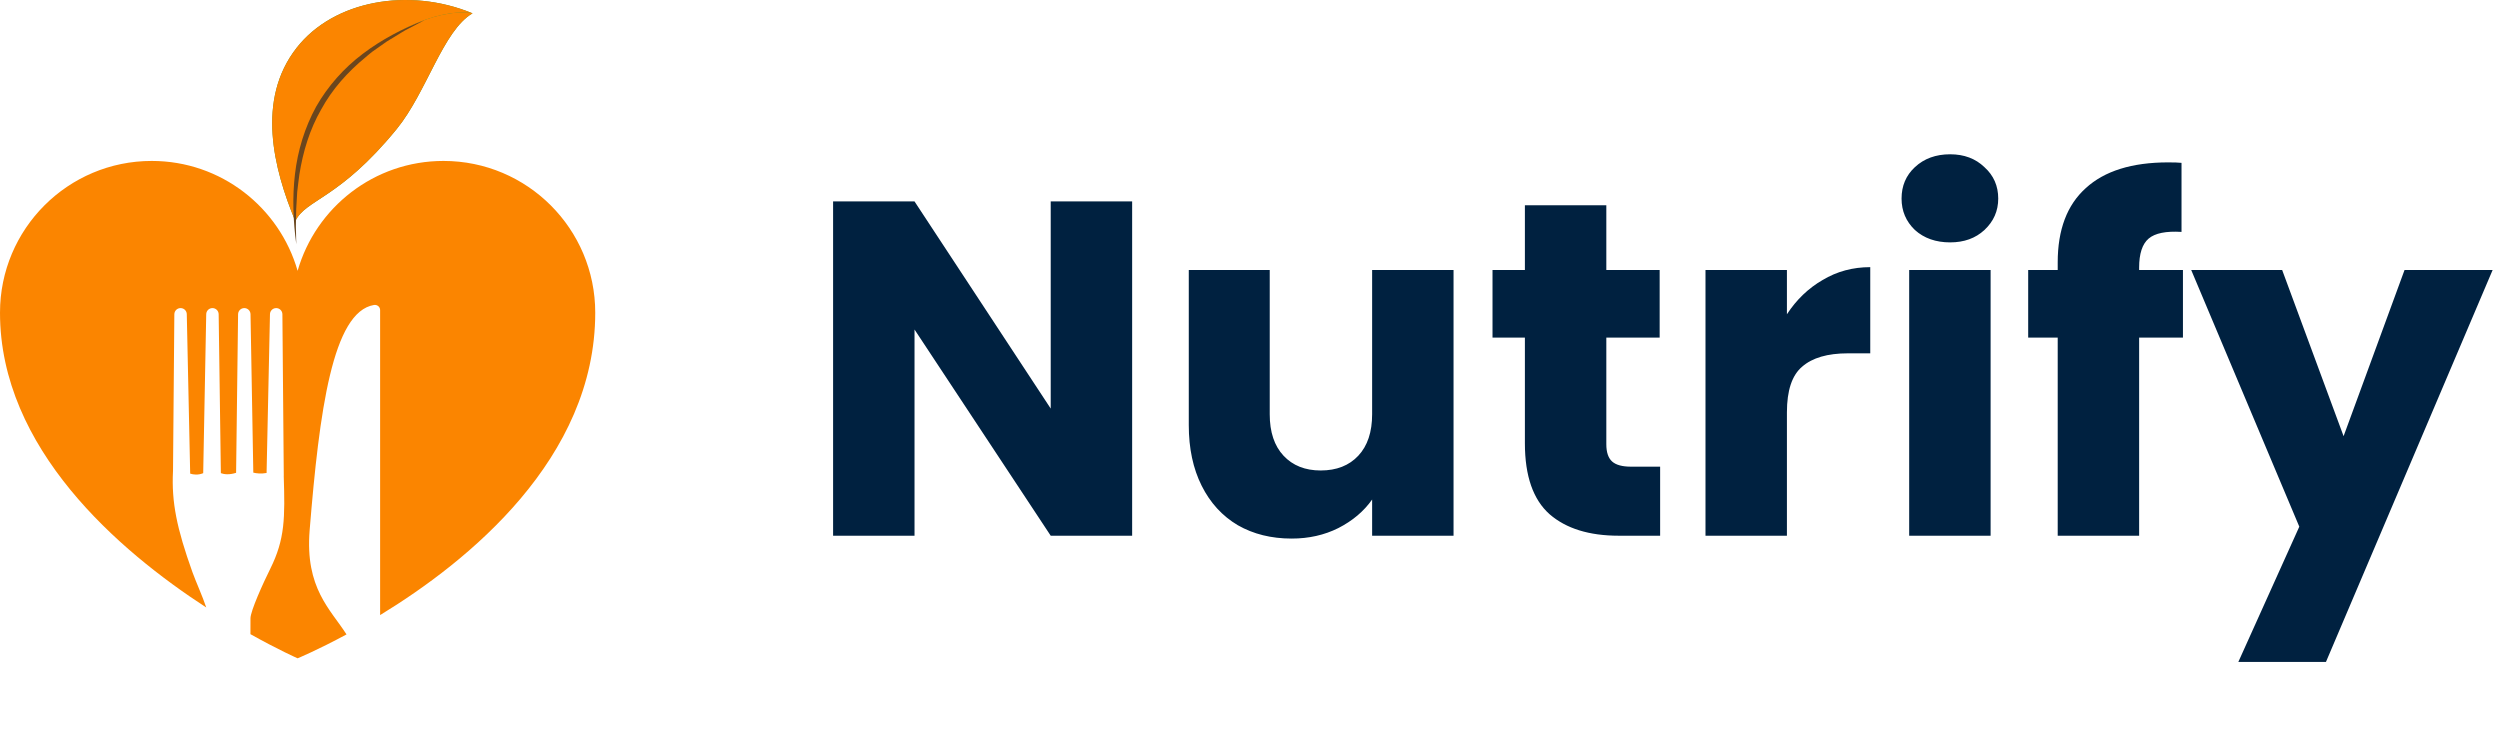
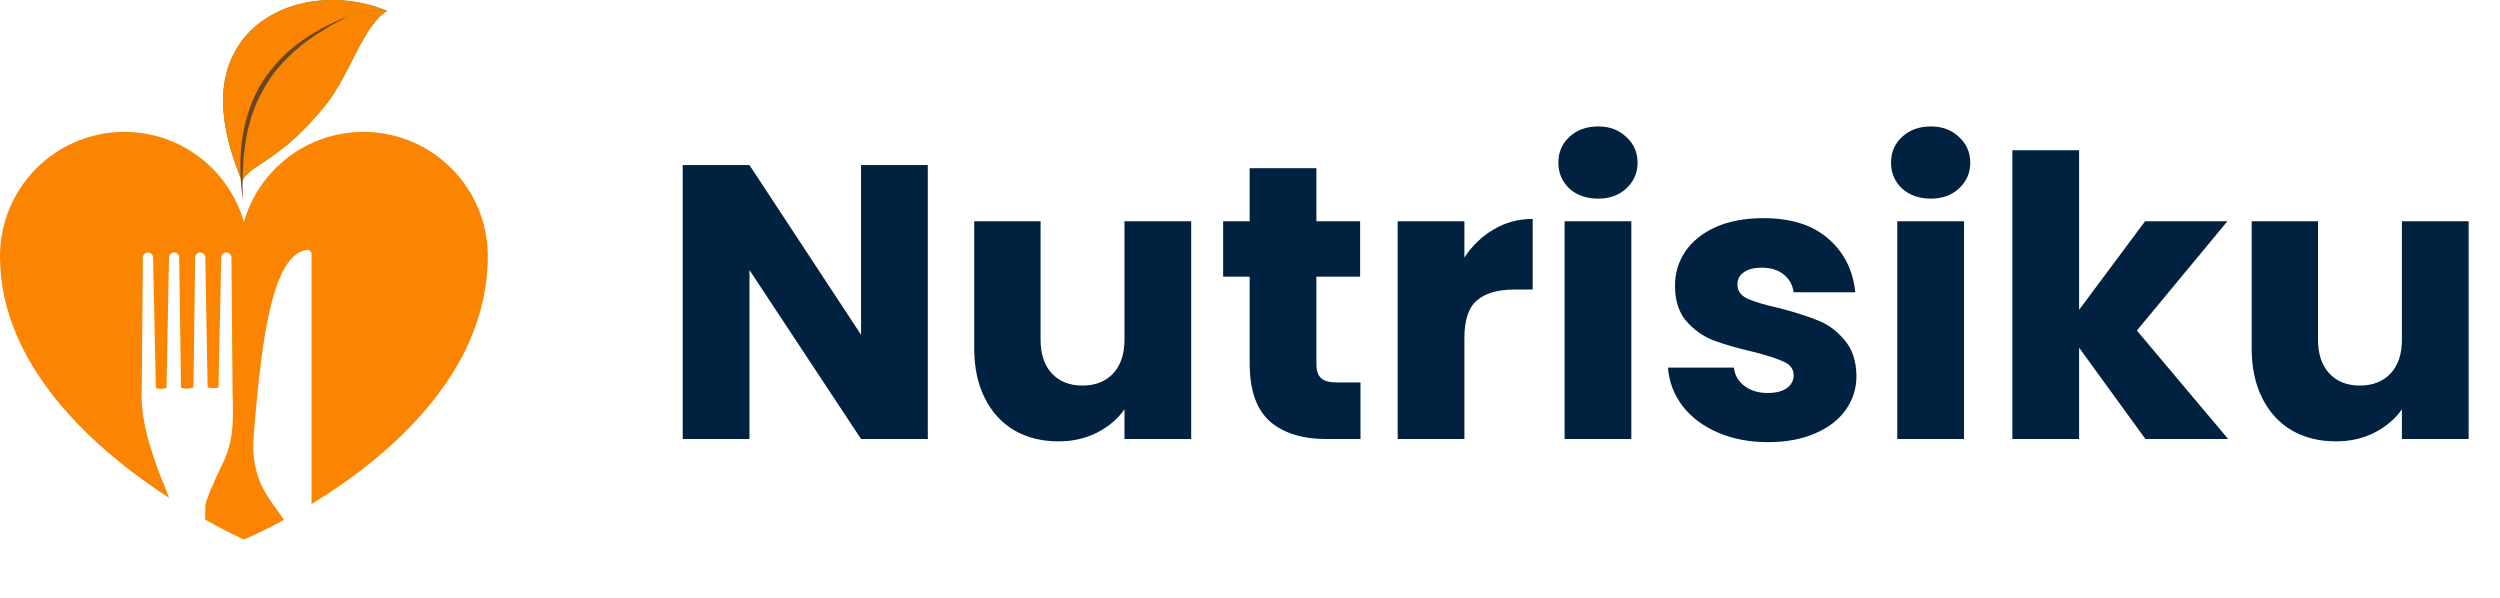
- <svg xmlns="http://www.w3.org/2000/svg" width="168" height="49" viewBox="0 0 168 49" fill="none">
-   <path d="M76.08 36H70.608L61.456 22.144V36H55.984V13.536H61.456L70.608 27.456V13.536H76.08V36ZM97.678 18.144V36H92.207V33.568C91.652 34.357 90.894 34.997 89.934 35.488C88.996 35.957 87.951 36.192 86.799 36.192C85.433 36.192 84.228 35.893 83.183 35.296C82.137 34.677 81.326 33.792 80.751 32.64C80.174 31.488 79.886 30.133 79.886 28.576V18.144H85.326V27.84C85.326 29.035 85.636 29.963 86.254 30.624C86.873 31.285 87.705 31.616 88.751 31.616C89.817 31.616 90.66 31.285 91.278 30.624C91.897 29.963 92.207 29.035 92.207 27.84V18.144H97.678ZM111.561 31.36V36H108.777C106.793 36 105.246 35.52 104.137 34.56C103.028 33.579 102.473 31.989 102.473 29.792V22.688H100.297V18.144H102.473V13.792H107.945V18.144H111.529V22.688H107.945V29.856C107.945 30.389 108.073 30.773 108.329 31.008C108.585 31.243 109.012 31.36 109.609 31.36H111.561ZM120.081 21.12C120.721 20.139 121.521 19.371 122.481 18.816C123.441 18.24 124.508 17.952 125.681 17.952V23.744H124.177C122.812 23.744 121.788 24.043 121.105 24.64C120.422 25.216 120.081 26.24 120.081 27.712V36H114.609V18.144H120.081V21.12ZM131.049 16.288C130.089 16.288 129.299 16.011 128.681 15.456C128.083 14.88 127.785 14.176 127.785 13.344C127.785 12.491 128.083 11.787 128.681 11.232C129.299 10.656 130.089 10.368 131.049 10.368C131.987 10.368 132.755 10.656 133.353 11.232C133.971 11.787 134.281 12.491 134.281 13.344C134.281 14.176 133.971 14.88 133.353 15.456C132.755 16.011 131.987 16.288 131.049 16.288ZM133.769 18.144V36H128.297V18.144H133.769ZM146.694 22.688H143.75V36H138.278V22.688H136.294V18.144H138.278V17.632C138.278 15.435 138.907 13.771 140.166 12.64C141.425 11.488 143.27 10.912 145.702 10.912C146.107 10.912 146.406 10.923 146.598 10.944V15.584C145.553 15.52 144.817 15.669 144.39 16.032C143.963 16.395 143.75 17.045 143.75 17.984V18.144H146.694V22.688ZM167.505 18.144L156.305 44.48H150.417L154.513 35.392L147.249 18.144H153.361L157.489 29.312L161.585 18.144H167.505Z" fill="#002140" />
+ <svg xmlns="http://www.w3.org/2000/svg" width="205" height="49" viewBox="0 0 205 49" fill="none">
+   <path d="M76.08 36H70.608L61.456 22.144V36H55.984V13.536H61.456L70.608 27.456V13.536H76.08V36ZM97.678 18.144V36H92.207V33.568C91.652 34.357 90.894 34.997 89.934 35.488C88.996 35.957 87.951 36.192 86.799 36.192C85.433 36.192 84.228 35.893 83.183 35.296C82.137 34.677 81.326 33.792 80.751 32.64C80.174 31.488 79.886 30.133 79.886 28.576V18.144H85.326V27.84C85.326 29.035 85.636 29.963 86.254 30.624C86.873 31.285 87.705 31.616 88.751 31.616C89.817 31.616 90.66 31.285 91.278 30.624C91.897 29.963 92.207 29.035 92.207 27.84V18.144H97.678ZM111.561 31.36V36H108.777C106.793 36 105.246 35.52 104.137 34.56C103.028 33.579 102.473 31.989 102.473 29.792V22.688H100.297V18.144H102.473V13.792H107.945V18.144H111.529V22.688H107.945V29.856C107.945 30.389 108.073 30.773 108.329 31.008C108.585 31.243 109.012 31.36 109.609 31.36H111.561ZM120.081 21.12C120.721 20.139 121.521 19.371 122.481 18.816C123.441 18.24 124.508 17.952 125.681 17.952V23.744H124.177C122.812 23.744 121.788 24.043 121.105 24.64C120.422 25.216 120.081 26.24 120.081 27.712V36H114.609V18.144H120.081V21.12ZM131.049 16.288C130.089 16.288 129.299 16.011 128.681 15.456C128.083 14.88 127.785 14.176 127.785 13.344C127.785 12.491 128.083 11.787 128.681 11.232C129.299 10.656 130.089 10.368 131.049 10.368C131.987 10.368 132.755 10.656 133.353 11.232C133.971 11.787 134.281 12.491 134.281 13.344C134.281 14.176 133.971 14.88 133.353 15.456C132.755 16.011 131.987 16.288 131.049 16.288ZM133.769 18.144V36H128.297V18.144H133.769ZM144.998 36.256C143.441 36.256 142.054 35.989 140.838 35.456C139.622 34.923 138.662 34.197 137.958 33.28C137.254 32.341 136.859 31.296 136.774 30.144H142.182C142.246 30.763 142.534 31.264 143.046 31.648C143.558 32.032 144.187 32.224 144.934 32.224C145.617 32.224 146.139 32.096 146.502 31.84C146.886 31.563 147.078 31.211 147.078 30.784C147.078 30.272 146.811 29.899 146.278 29.664C145.745 29.408 144.881 29.131 143.686 28.832C142.406 28.533 141.339 28.224 140.486 27.904C139.633 27.563 138.897 27.04 138.278 26.336C137.659 25.611 137.35 24.64 137.35 23.424C137.35 22.4 137.627 21.472 138.182 20.64C138.758 19.787 139.59 19.115 140.678 18.624C141.787 18.133 143.099 17.888 144.614 17.888C146.854 17.888 148.614 18.443 149.894 19.552C151.195 20.661 151.942 22.133 152.134 23.968H147.078C146.993 23.349 146.715 22.859 146.246 22.496C145.798 22.133 145.201 21.952 144.454 21.952C143.814 21.952 143.323 22.08 142.982 22.336C142.641 22.571 142.47 22.901 142.47 23.328C142.47 23.84 142.737 24.224 143.27 24.48C143.825 24.736 144.678 24.992 145.83 25.248C147.153 25.589 148.23 25.931 149.062 26.272C149.894 26.592 150.619 27.125 151.238 27.872C151.878 28.597 152.209 29.579 152.23 30.816C152.23 31.861 151.931 32.8 151.334 33.632C150.758 34.443 149.915 35.083 148.806 35.552C147.718 36.021 146.449 36.256 144.998 36.256ZM158.33 16.288C157.37 16.288 156.58 16.011 155.962 15.456C155.364 14.88 155.066 14.176 155.066 13.344C155.066 12.491 155.364 11.787 155.962 11.232C156.58 10.656 157.37 10.368 158.33 10.368C159.268 10.368 160.036 10.656 160.634 11.232C161.252 11.787 161.562 12.491 161.562 13.344C161.562 14.176 161.252 14.88 160.634 15.456C160.036 16.011 159.268 16.288 158.33 16.288ZM161.05 18.144V36H155.578V18.144H161.05ZM175.927 36L170.487 28.512V36H165.015V12.32H170.487V25.408L175.895 18.144H182.647L175.223 27.104L182.711 36H175.927ZM202.429 18.144V36H196.957V33.568C196.402 34.357 195.645 34.997 194.685 35.488C193.746 35.957 192.701 36.192 191.549 36.192C190.183 36.192 188.978 35.893 187.933 35.296C186.887 34.677 186.077 33.792 185.501 32.64C184.925 31.488 184.637 30.133 184.637 28.576V18.144H190.077V27.84C190.077 29.035 190.386 29.963 191.005 30.624C191.623 31.285 192.455 31.616 193.501 31.616C194.567 31.616 195.41 31.285 196.029 30.624C196.647 29.963 196.957 29.035 196.957 27.84V18.144H202.429Z" fill="#002140" />
  <path d="M19.845 14.861C18.401 11.383 17.188 6.714 19.939 3.207C22.439 0.018 27.49 -0.872 31.754 0.895C29.762 2.06 28.684 6.189 26.654 8.676C22.799 13.4 20.531 13.396 19.845 14.861Z" fill="#5B8F31" />
-   <path d="M24.748 3.49C23.47 4.546 21.375 6.257 20.557 9.061C19.843 11.506 19.791 13.584 19.822 14.802C19.83 14.822 19.837 14.842 19.846 14.861C20.532 13.397 22.799 13.4 26.654 8.676C28.684 6.189 29.762 2.06 31.754 0.895C31.733 0.886 31.712 0.878 31.692 0.87C29.056 0.561 25.951 2.497 24.748 3.49Z" fill="#FB8500" />
+   <path d="M24.748 3.49C23.47 4.546 21.375 6.257 20.557 9.061C19.843 11.506 19.791 13.584 19.821 14.802C19.83 14.822 19.837 14.842 19.846 14.861C20.531 13.397 22.799 13.4 26.654 8.676C28.684 6.189 29.762 2.06 31.754 0.895C31.733 0.886 31.712 0.878 31.691 0.87C29.056 0.561 25.951 2.497 24.748 3.49Z" fill="#FB8500" />
  <path d="M20.557 9.061C21.376 6.257 23.47 4.546 24.748 3.49C25.951 2.497 29.055 0.561 31.691 0.87C27.442 -0.862 22.427 0.033 19.939 3.207C17.203 6.695 18.388 11.33 19.822 14.802C19.791 13.583 19.843 11.506 20.557 9.061Z" fill="#FB8500" />
  <path d="M19.91 16.413C19.698 14.857 19.637 13.27 19.823 11.695C20.006 10.123 20.476 8.571 21.243 7.171C22.032 5.783 23.114 4.57 24.379 3.616C25.643 2.657 27.055 1.923 28.52 1.358C28.174 1.545 27.827 1.729 27.479 1.908C27.125 2.076 26.805 2.305 26.468 2.502C26.302 2.605 26.13 2.698 25.968 2.806L25.49 3.143L25.013 3.479C24.857 3.595 24.713 3.726 24.564 3.85C23.364 4.832 22.318 6.003 21.581 7.36C20.811 8.698 20.358 10.202 20.117 11.736C20.061 12.12 20.021 12.507 19.973 12.894L19.905 14.063L19.884 15.236C19.897 15.627 19.905 16.02 19.91 16.413Z" fill="#6A461E" />
  <path d="M29.802 10.815C25.146 10.815 21.222 13.936 20 18.2C18.778 13.936 14.854 10.815 10.198 10.815C4.566 10.815 0 15.381 0 21.014C0 30.142 7.981 37.005 13.86 40.822C13.614 40.079 13.155 39.073 12.93 38.443C11.882 35.515 11.52 33.752 11.625 31.669H11.626L11.716 21.117C11.718 20.888 11.905 20.703 12.134 20.703C12.366 20.703 12.553 20.891 12.552 21.123L12.78 31.827C12.998 31.898 13.307 31.937 13.655 31.798L13.858 21.119C13.859 20.889 14.046 20.703 14.276 20.703C14.507 20.703 14.694 20.89 14.694 21.121L14.842 31.796C15.048 31.872 15.389 31.925 15.866 31.773L15.999 21.121C15.999 20.89 16.186 20.703 16.417 20.703C16.647 20.703 16.834 20.889 16.835 21.119L17.022 31.761C17.228 31.812 17.542 31.852 17.914 31.784L18.142 21.123C18.14 20.892 18.327 20.703 18.559 20.703C18.788 20.703 18.975 20.888 18.977 21.117L19.07 31.971H19.067C19.153 34.781 19.16 36.218 18.161 38.224C17.683 39.183 16.832 41.058 16.832 41.553C16.832 41.651 16.831 42.047 16.83 42.616C18.73 43.681 20 44.238 20 44.238C20 44.238 21.322 43.694 23.285 42.633C22.21 40.944 20.491 39.53 20.808 35.633C21.461 27.587 22.354 20.959 25.129 20.495C25.345 20.459 25.544 20.618 25.544 20.837V41.334C31.463 37.723 40 30.817 40 21.014C40 15.381 35.434 10.815 29.802 10.815Z" fill="#FB8500" />
</svg>
